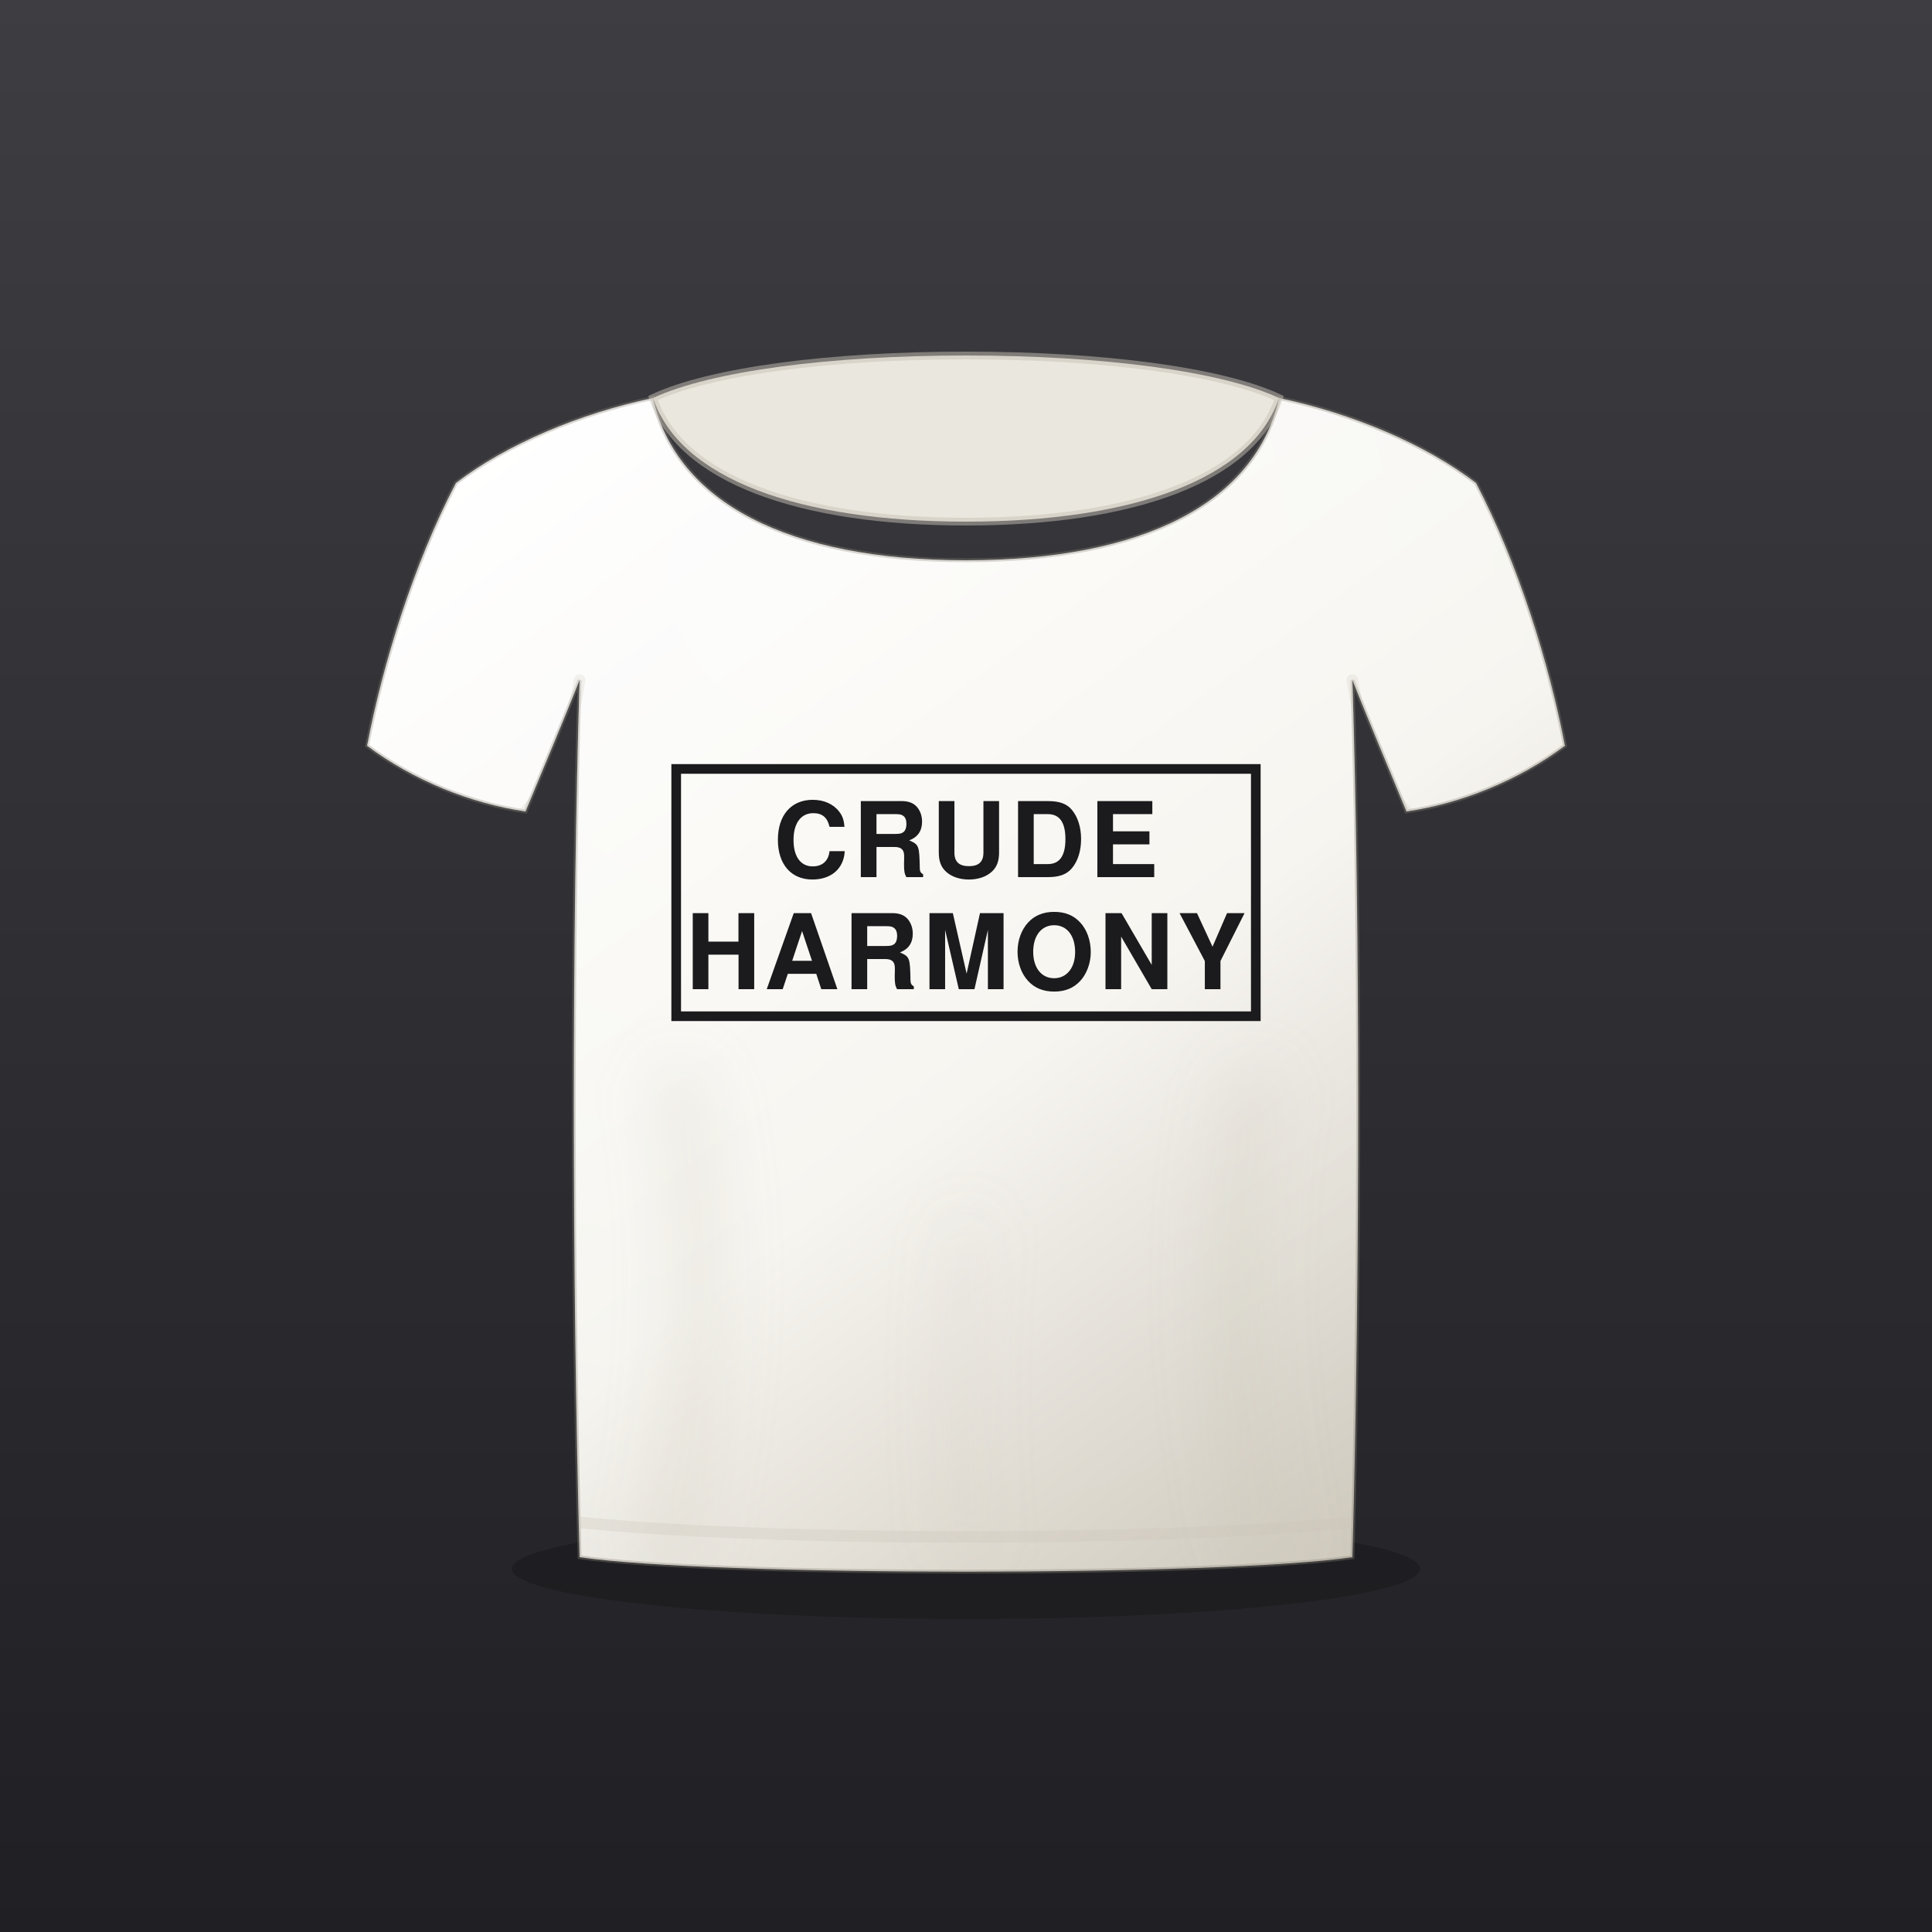
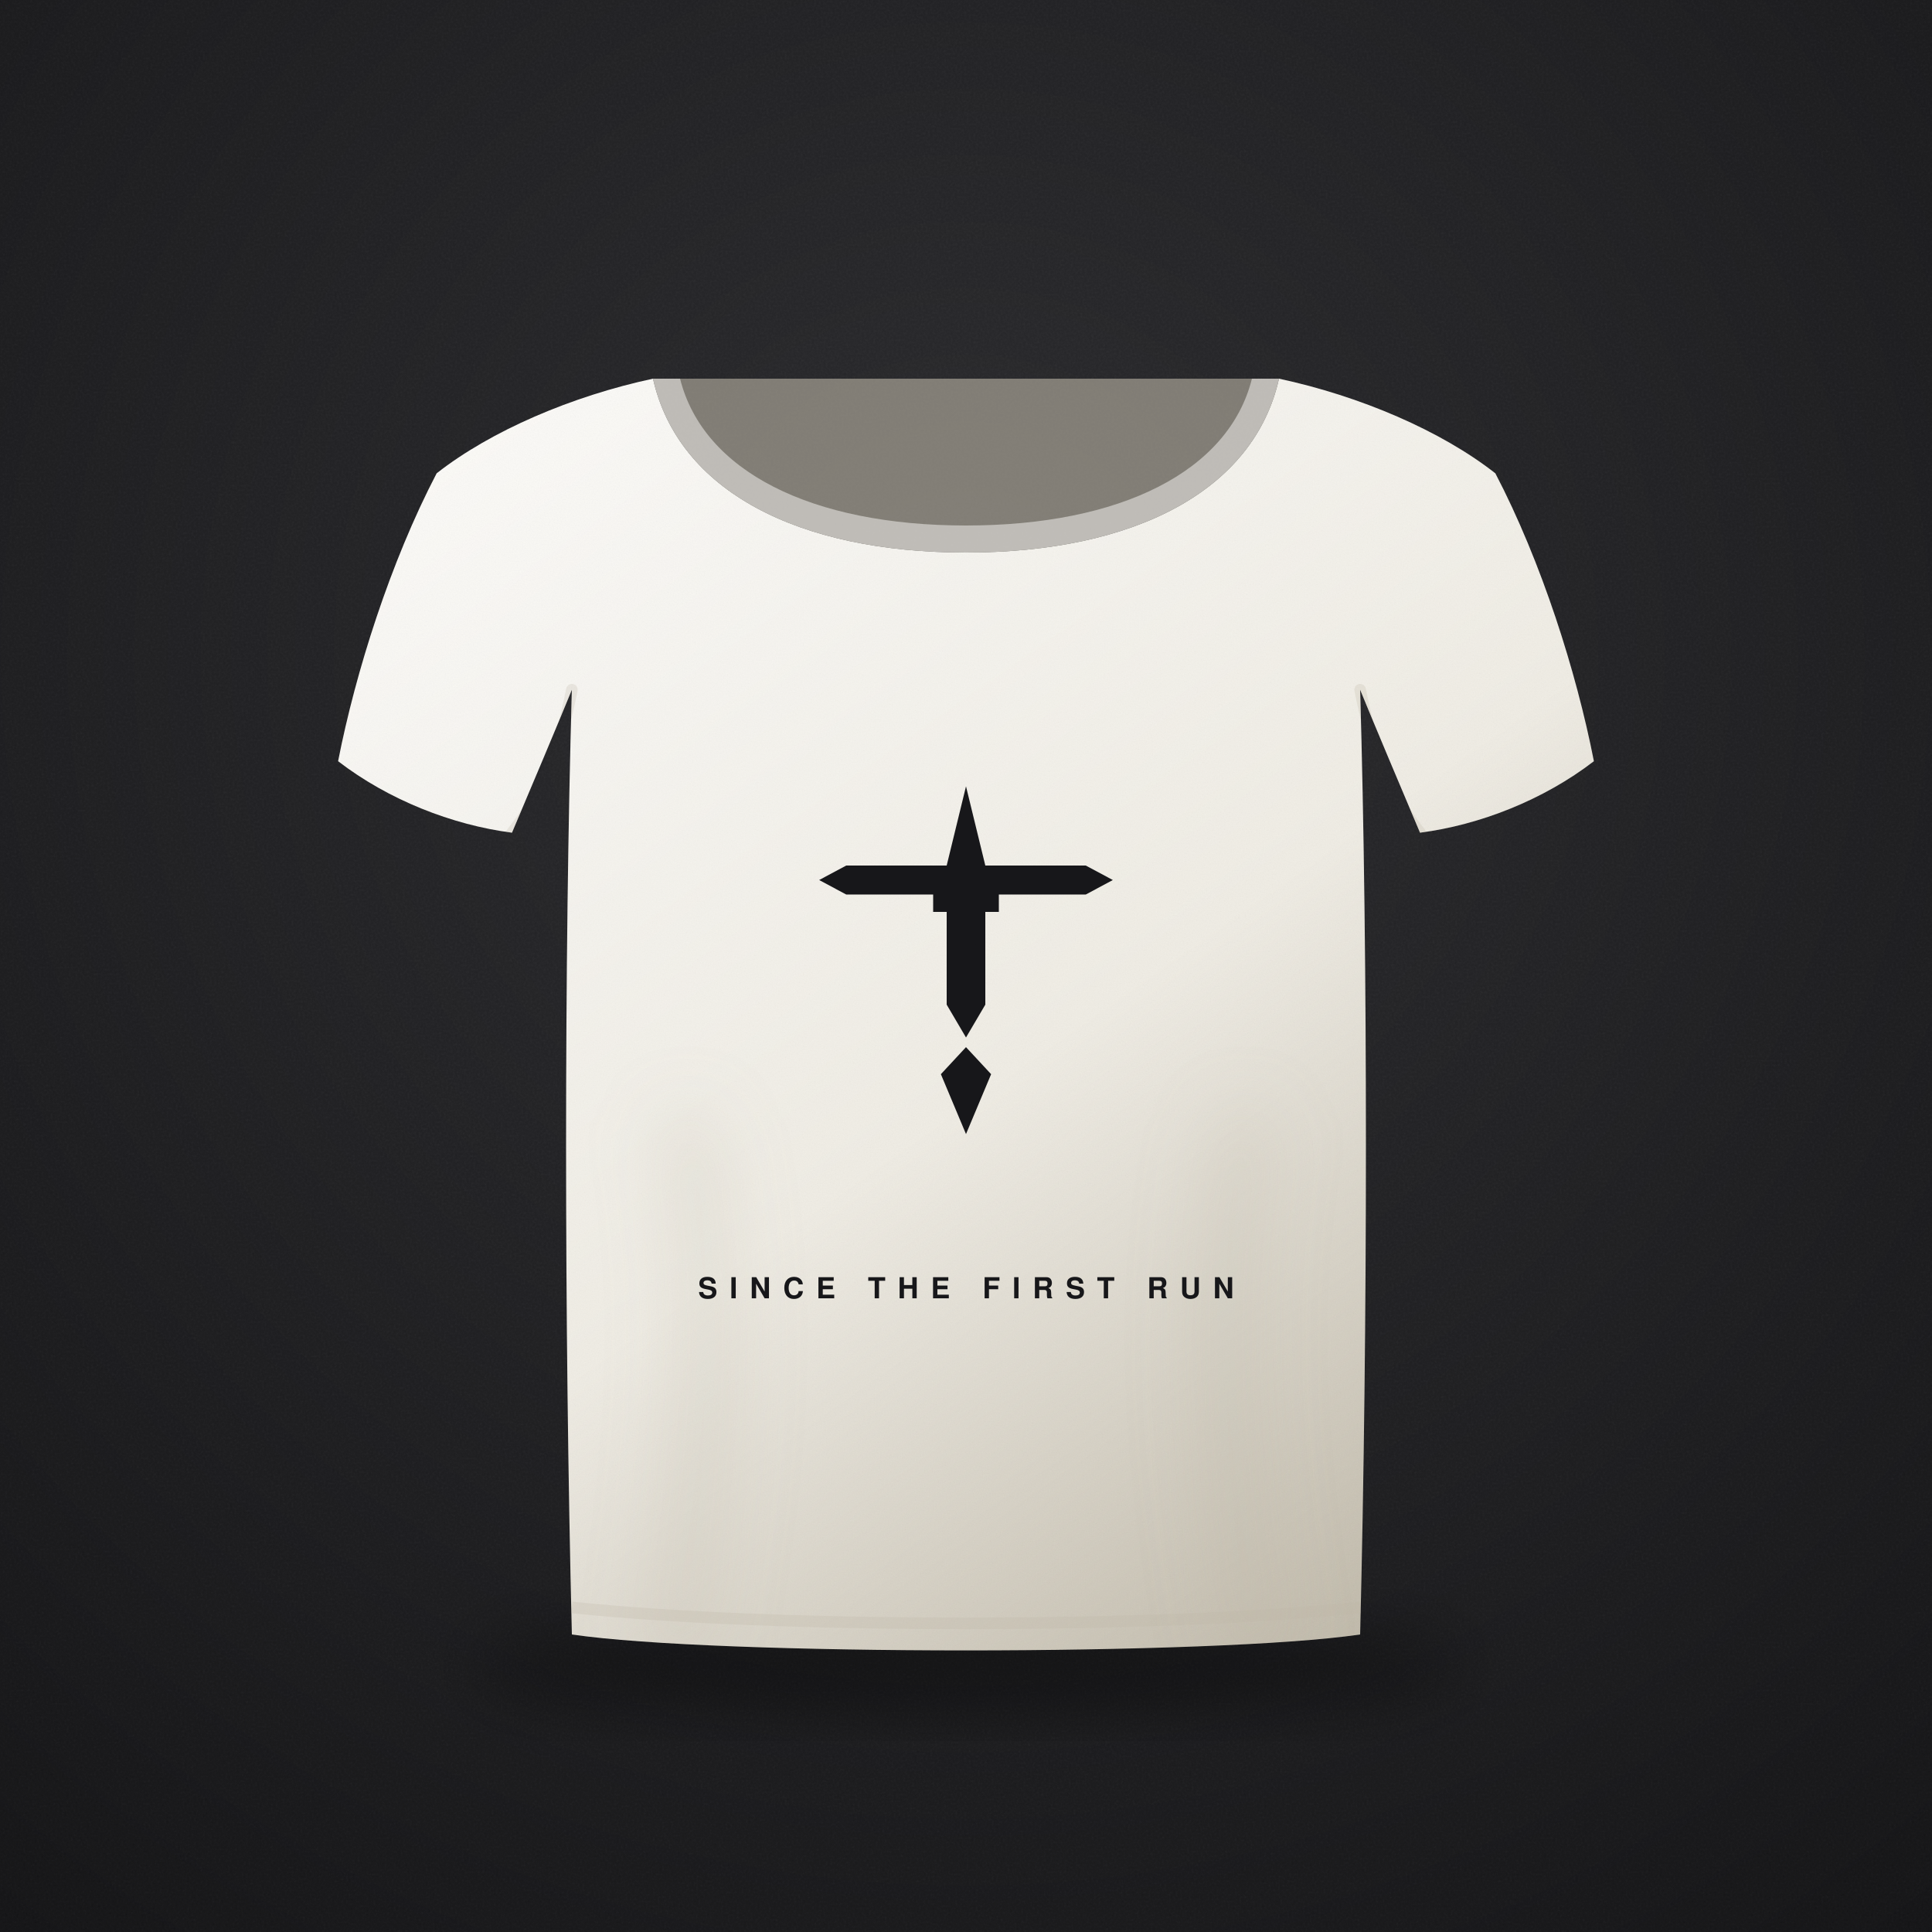
<svg xmlns="http://www.w3.org/2000/svg" viewBox="0 0 1000 1000" width="1000" height="1000" role="img" aria-label="meridian-tee">
  <defs>
-     <linearGradient id="bg-meridian-tee" x1="0" y1="0" x2="0" y2="1">
-       <stop offset="0%" stop-color="#3d3d42" />
-       <stop offset="100%" stop-color="#202024" />
+     <radialGradient id="g-meridian-tee" cx="0.5" cy="0.34" r="0.82">
+       <stop offset="0%" stop-color="#2b2b2e" />
+       <stop offset="100%" stop-color="#131315" />
+     </radialGradient>
+     <linearGradient id="f-meridian-tee" x1="0.16" y1="0" x2="0.86" y2="1">
+       <stop offset="0%" stop-color="#fbfaf7" />
+       <stop offset="54%" stop-color="#efece4" />
+       <stop offset="100%" stop-color="#bdb6a6" />
    </linearGradient>
-     <linearGradient id="fabric-meridian-tee" x1="0.15" y1="0" x2="0.9" y2="1">
-       <stop offset="0%" stop-color="#ffffff" />
-       <stop offset="55%" stop-color="#f6f4ef" />
-       <stop offset="100%" stop-color="#c9c3b6" />
-     </linearGradient>
+     <filter id="grain-meridian-tee" x="0" y="0" width="100%" height="100%">
+       <feTurbulence type="fractalNoise" baseFrequency="0.85" numOctaves="3" seed="7" />
+       <feColorMatrix type="saturate" values="0" />
+       <feComponentTransfer>
+         <feFuncA type="linear" slope="0.05" />
+       </feComponentTransfer>
+       <feComposite operator="in" in2="SourceGraphic" />
+     </filter>
+     <filter id="weave-meridian-tee" x="0" y="0" width="100%" height="100%">
+       <feTurbulence type="fractalNoise" baseFrequency="1.5" numOctaves="2" seed="3" />
+       <feColorMatrix type="saturate" values="0" />
+       <feComponentTransfer>
+         <feFuncA type="linear" slope="0.08" />
+       </feComponentTransfer>
+       <feComposite operator="in" in2="SourceGraphic" />
+     </filter>
    <filter id="soft-meridian-tee" x="-25%" y="-25%" width="150%" height="150%">
-       <feGaussianBlur stdDeviation="14" />
+       <feGaussianBlur stdDeviation="17" />
    </filter>
-     <radialGradient id="sheen-meridian-tee" cx="0.42" cy="0.3" r="0.62">
-       <stop offset="0%" stop-color="#ffffff" stop-opacity="0.14" />
-       <stop offset="100%" stop-color="#ffffff" stop-opacity="0" />
-     </radialGradient>
-     <clipPath id="tee-meridian-tee">
-       <path d="M338 206 C300 214 262 230 236 250 C214 292 198 344 190 386 C214 404 244 416 272 420 C282 396 292 372 300 352 C296 480 296 660 300 806 C368 816 632 816 700 806 C704 660 704 480 700 352 C708 372 718 396 728 420 C756 416 786 404 810 386 C802 344 786 292 764 250 C738 230 700 214 662 206 C650 260 592 290 500 290 C408 290 350 260 338 206 Z" />
+     <clipPath id="cloth-meridian-tee">
+       <path d="M338 196 C296 205 254 223 226 245 C202 291 184 348 175 394 C201 414 234 427 265 431 C276 405 287 379 296 357 C292 494 292 686 296 846 C370 857 630 857 704 846 C708 686 708 494 704 357 C713 379 724 405 735 431 C766 427 799 414 825 394 C816 348 798 291 774 245 C746 223 704 205 662 196 C649 254 587 286 500 286 C413 286 351 254 338 196 Z" />
    </clipPath>
  </defs>
-   <rect width="1000" height="1000" fill="url(#bg-meridian-tee)" />
-   <ellipse cx="500" cy="812" rx="235" ry="26" fill="#000" opacity="0.20" />
+   <rect width="1000" height="1000" fill="url(#g-meridian-tee)" />
+   <rect width="1000" height="1000" filter="url(#grain-meridian-tee)" fill="#ffffff" />
+   <ellipse cx="500" cy="862" rx="256" ry="26" fill="#000" opacity="0.34" filter="url(#soft-meridian-tee)" />
  <g>
-     <path d="M338 206 C300 214 262 230 236 250 C214 292 198 344 190 386 C214 404 244 416 272 420 C282 396 292 372 300 352 C296 480 296 660 300 806 C368 816 632 816 700 806 C704 660 704 480 700 352 C708 372 718 396 728 420 C756 416 786 404 810 386 C802 344 786 292 764 250 C738 230 700 214 662 206 C650 260 592 290 500 290 C408 290 350 260 338 206 Z" fill="url(#fabric-meridian-tee)" stroke="#8b8578" stroke-opacity="0.35" stroke-width="2" />
-     <path d="M338 206 C352 248 414 270 500 270 C586 270 648 248 662 206 C632 192 570 184 500 184 C430 184 368 192 338 206 Z" fill="#eae7de" />
-     <path d="M338 206 C352 248 414 270 500 270 C586 270 648 248 662 206 C632 192 570 184 500 184 C430 184 368 192 338 206 Z" fill="none" stroke="#c9c3b6" stroke-opacity="0.5" stroke-width="4" />
-     <g clip-path="url(#tee-meridian-tee)">
-       <rect width="1000" height="1000" fill="url(#sheen-meridian-tee)" />
+     <path d="M338 196 C296 205 254 223 226 245 C202 291 184 348 175 394 C201 414 234 427 265 431 C276 405 287 379 296 357 C292 494 292 686 296 846 C370 857 630 857 704 846 C708 686 708 494 704 357 C713 379 724 405 735 431 C766 427 799 414 825 394 C816 348 798 291 774 245 C746 223 704 205 662 196 C649 254 587 286 500 286 C413 286 351 254 338 196 Z" fill="url(#f-meridian-tee)" />
+     <g clip-path="url(#cloth-meridian-tee)">
+       <rect width="1000" height="1000" filter="url(#weave-meridian-tee)" fill="#ffffff" />
      <g filter="url(#soft-meridian-tee)">
-         <path d="M352 566 C368 646 362 726 346 800" stroke="#c9c3b6" stroke-opacity="0.20" stroke-width="30" fill="none" stroke-linecap="round" />
-         <path d="M648 566 C632 646 638 726 654 800" stroke="#c9c3b6" stroke-opacity="0.20" stroke-width="30" fill="none" stroke-linecap="round" />
-         <path d="M500 640 C494 700 496 752 500 800" stroke="#c9c3b6" stroke-opacity="0.12" stroke-width="22" fill="none" stroke-linecap="round" />
+         <path d="M356 590 C372 672 366 756 350 848" stroke="#bdb6a6" stroke-opacity="0.20" stroke-width="34" fill="none" stroke-linecap="round" />
+         <path d="M644 590 C628 672 634 756 650 848" stroke="#bdb6a6" stroke-opacity="0.20" stroke-width="34" fill="none" stroke-linecap="round" />
      </g>
-       <path d="M272 420 C288 402 296 378 300 352" stroke="#c9c3b6" stroke-opacity="0.22" stroke-width="6" fill="none" stroke-linecap="round" />
-       <path d="M728 420 C712 402 704 378 700 352" stroke="#c9c3b6" stroke-opacity="0.22" stroke-width="6" fill="none" stroke-linecap="round" />
-       <path d="M300 788 C400 798 600 798 700 788" stroke="#c9c3b6" stroke-opacity="0.28" stroke-width="6" fill="none" />
+       <path d="M265 431 C282 410 291 383 296 357" stroke="#bdb6a6" stroke-opacity="0.24" stroke-width="6" fill="none" stroke-linecap="round" />
+       <path d="M735 431 C718 410 709 383 704 357" stroke="#bdb6a6" stroke-opacity="0.24" stroke-width="6" fill="none" stroke-linecap="round" />
+       <path d="M296 832 C400 843 600 843 704 832" stroke="#bdb6a6" stroke-opacity="0.26" stroke-width="6" fill="none" />
    </g>
-     <g transform="translate(500 470)" fill="#1b1b1d" stroke="#1b1b1d">
-       <g stroke="none" font-family="Helvetica,Arial,sans-serif" text-anchor="middle">
-         <text x="0" y="-16" font-size="54" font-weight="700" letter-spacing="2">CRUDE</text>
-         <text x="0" y="42" font-size="54" font-weight="700" letter-spacing="2">HARMONY</text>
+     <path d="M338 196 L662 196 C649 254 587 286 500 286 C413 286 351 254 338 196 Z" fill="#bdb6a6" opacity="0.6" />
+     <path d="M338 196 C351 254 413 286 500 286 C587 286 649 254 662 196 L648 196 C636 244 580 272 500 272 C420 272 364 244 352 196 Z" fill="#fbfaf7" opacity="0.5" />
+     <g transform="translate(500 500)" fill="#17171a">
+       <g transform="scale(0.5)">
+         <path d="M0 -186 L20 -104 L20 40 L0 74 L-20 40 L-20 -104 Z" />
+         <path d="M-124 -104 L124 -104 L124 -74 L34 -74 L34 -56 L-34 -56 L-34 -74 L-124 -74 Z" />
+         <path d="M-124 -104 L-152 -89 L-124 -74 Z" />
+         <path d="M124 -104 L152 -89 L124 -74 Z" />
+         <path d="M0 84 L26 112 L0 174 L-26 112 Z" />
+         <circle cx="0" cy="-30" r="13" />
      </g>
-       <rect x="-150" y="-72" width="300" height="128" fill="none" stroke-width="5" />
+       <text x="0" y="172" text-anchor="middle" font-family="Helvetica,Arial,sans-serif" font-size="15" font-weight="700" letter-spacing="6.3">SINCE THE FIRST RUN</text>
    </g>
  </g>
</svg>
